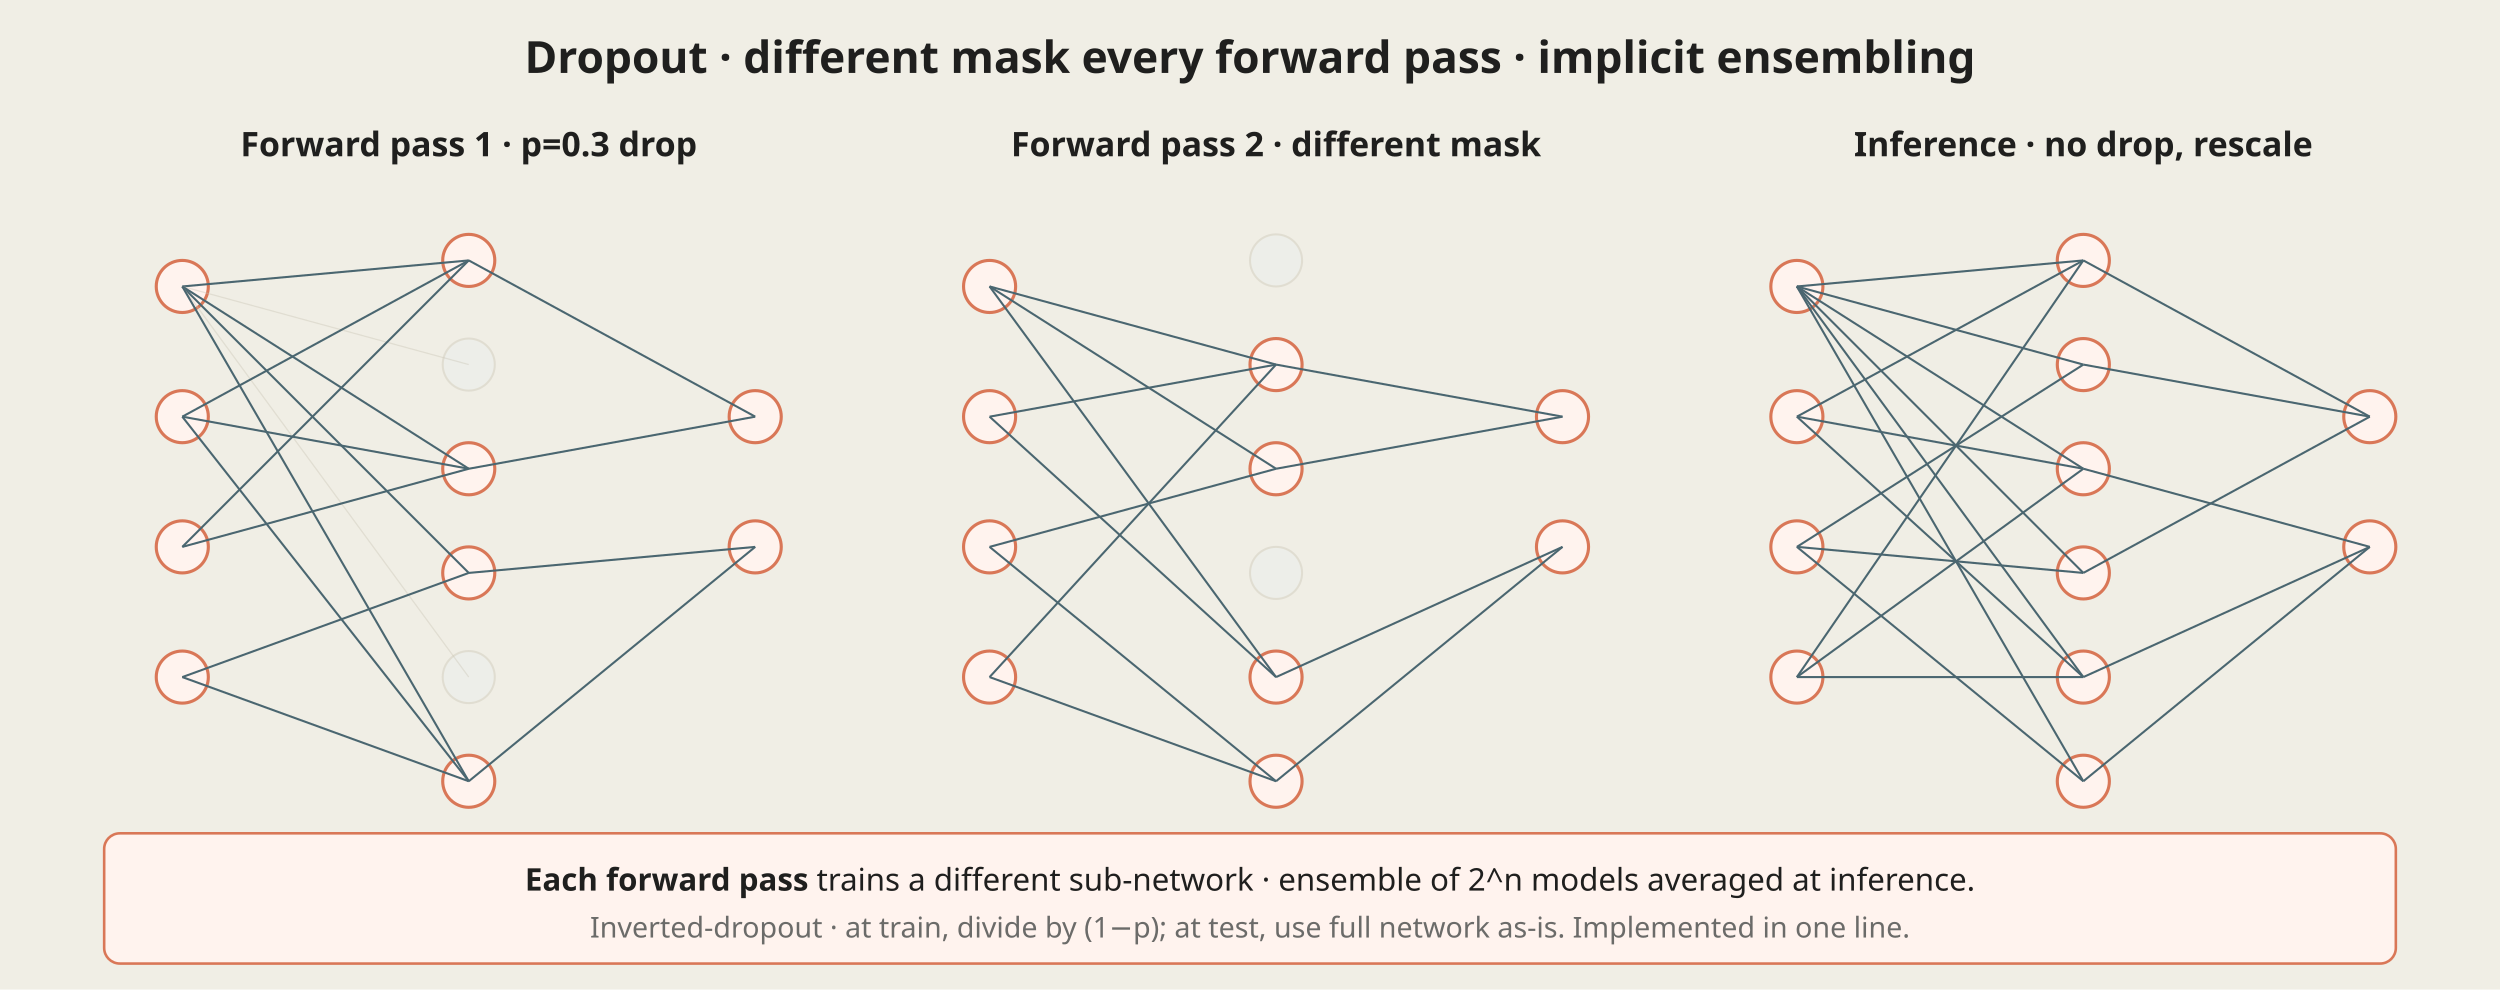
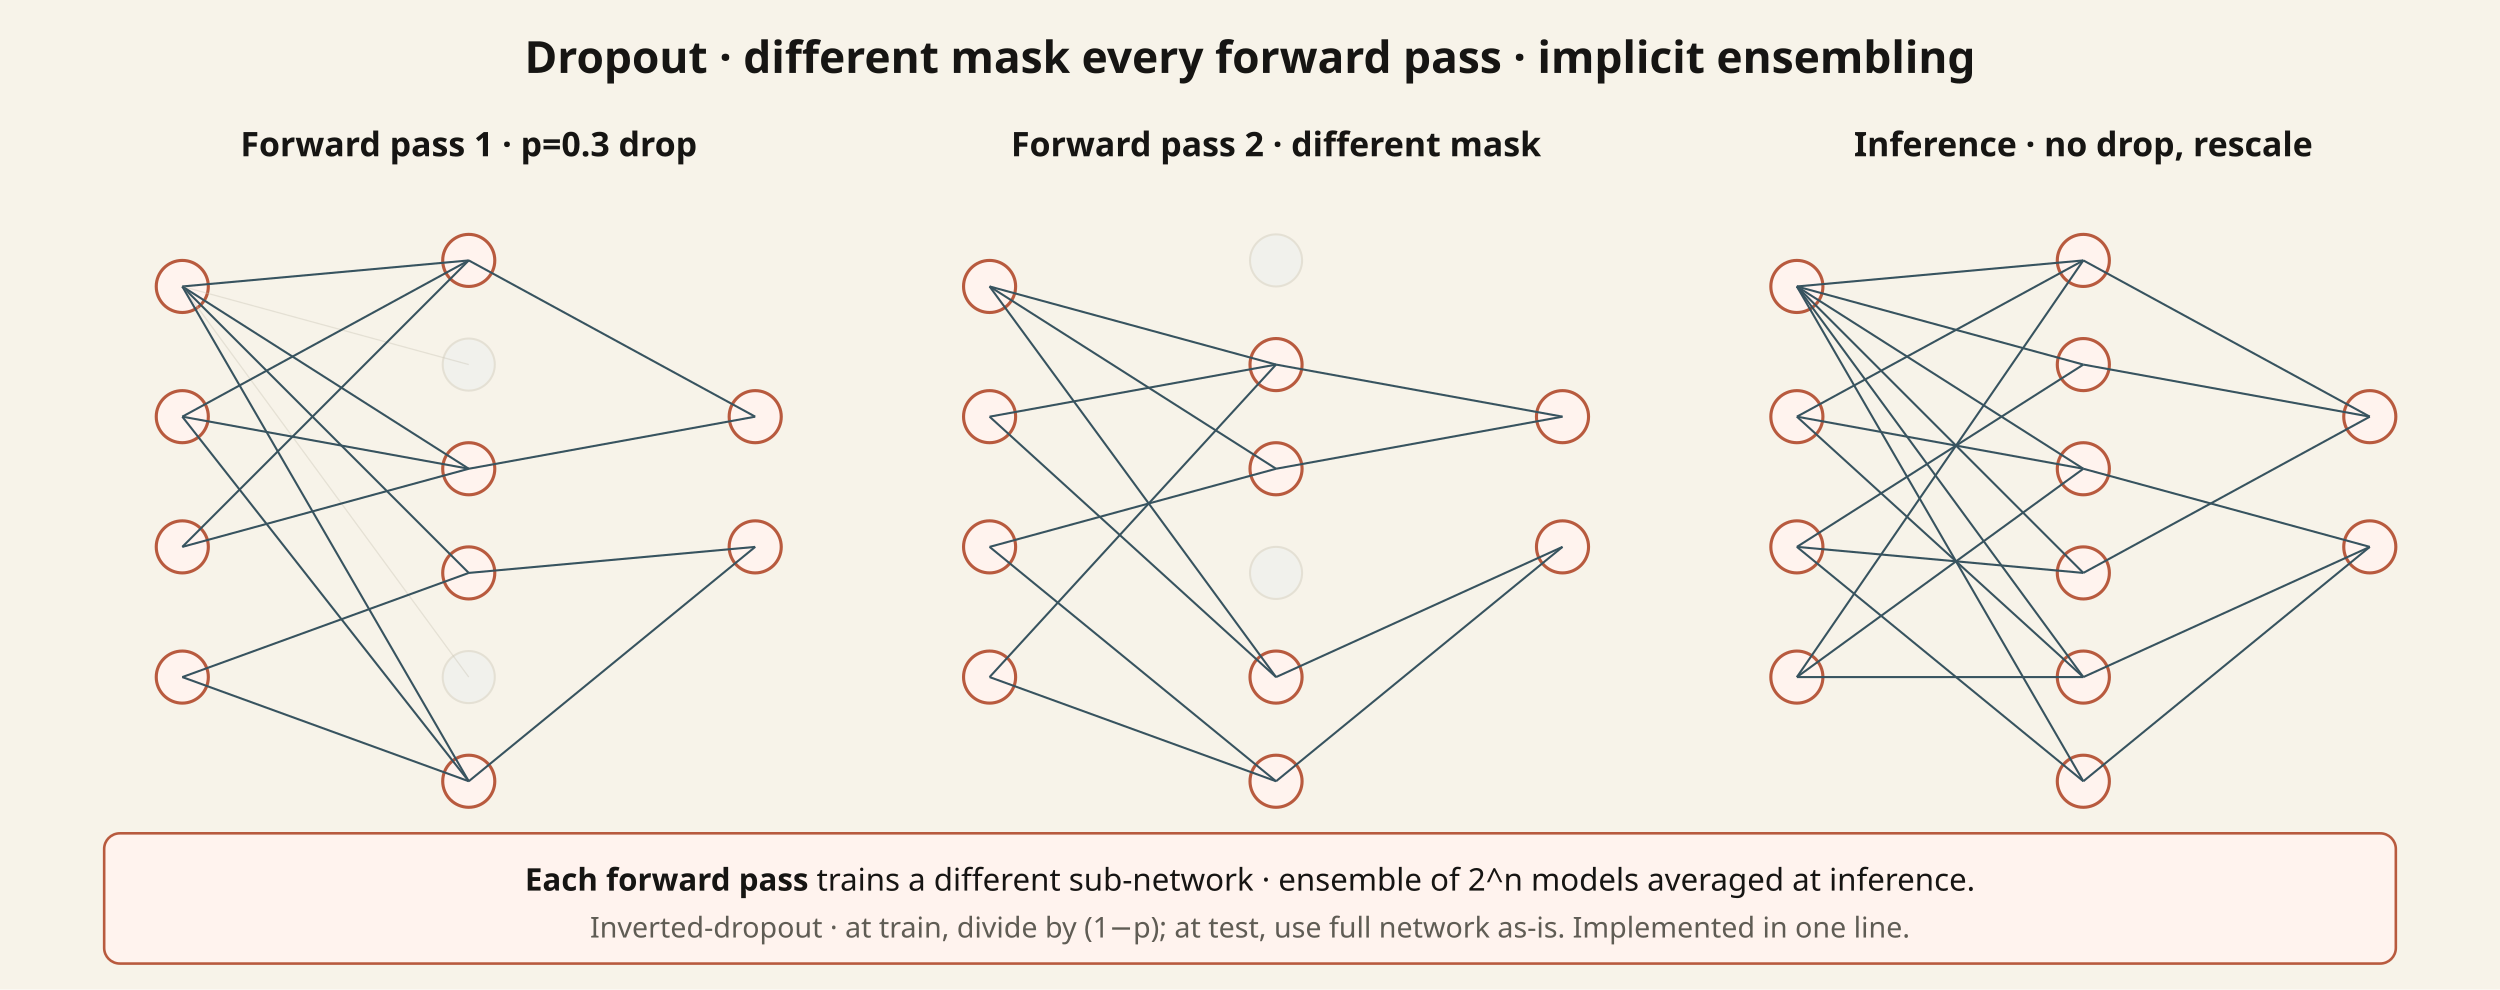
<svg xmlns="http://www.w3.org/2000/svg" viewBox="0 0 960 380" font-family="Work Sans, system-ui, sans-serif">
  <style>
-     .bg { fill: #F0EEE5; }
-     .title { font-size: 17px; font-weight: 600; fill: #1F1F1E; }
-     .head { font-size: 13px; font-weight: 600; fill: #1F1F1E; }
-     .body { font-size: 12px; fill: #1F1F1E; }
-     .caption { font-size: 11px; fill: #6B6B69; }
-     .on { fill: #FFF3EE; stroke: #D97757; stroke-width: 1.2; rx: 4; }
+     .bg { fill: #F7F3E9; }
+     .title { font-size: 17px; font-weight: 600; fill: #161513; }
+     .head { font-size: 13px; font-weight: 600; fill: #161513; }
+     .body { font-size: 12px; fill: #161513; }
+     .caption { font-size: 11px; fill: #5F5C54; }
+     .on { fill: #FFF3EE; stroke: #B85A3E; stroke-width: 1.2; rx: 4; }
    .off { fill: #E8EDEF; stroke: #C9C4B5; stroke-width: 0.8; rx: 4; opacity: 0.4; }
-     .line { stroke: #4A6670; stroke-width: 0.8; }
+     .line { stroke: #37535F; stroke-width: 0.8; }
    .line-off { stroke: #C9C4B5; stroke-width: 0.5; opacity: 0.4; }
  </style>
  <rect class="bg" width="960" height="380" />
  <text x="480" y="28" class="title" text-anchor="middle">Dropout · different mask every forward pass · implicit ensembling</text>
  <g transform="translate(40, 60)">
    <text x="140" y="0" class="head" text-anchor="middle">Forward pass 1 · p=0.3 drop</text>
    <circle cx="30" cy="50" r="10" class="on" />
    <circle cx="30" cy="100" r="10" class="on" />
    <circle cx="30" cy="150" r="10" class="on" />
    <circle cx="30" cy="200" r="10" class="on" />
    <circle cx="140" cy="40" r="10" class="on" />
    <circle cx="140" cy="80" r="10" class="off" />
    <circle cx="140" cy="120" r="10" class="on" />
    <circle cx="140" cy="160" r="10" class="on" />
    <circle cx="140" cy="200" r="10" class="off" />
    <circle cx="140" cy="240" r="10" class="on" />
    <circle cx="250" cy="100" r="10" class="on" />
    <circle cx="250" cy="150" r="10" class="on" />
    <g>
      <line x1="30" y1="50" x2="140" y2="40" class="line" />
      <line x1="30" y1="50" x2="140" y2="80" class="line-off" />
      <line x1="30" y1="50" x2="140" y2="120" class="line" />
      <line x1="30" y1="50" x2="140" y2="160" class="line" />
      <line x1="30" y1="50" x2="140" y2="200" class="line-off" />
      <line x1="30" y1="50" x2="140" y2="240" class="line" />
      <line x1="30" y1="100" x2="140" y2="40" class="line" />
      <line x1="30" y1="100" x2="140" y2="120" class="line" />
      <line x1="30" y1="100" x2="140" y2="240" class="line" />
      <line x1="30" y1="150" x2="140" y2="40" class="line" />
      <line x1="30" y1="150" x2="140" y2="120" class="line" />
      <line x1="30" y1="200" x2="140" y2="160" class="line" />
      <line x1="30" y1="200" x2="140" y2="240" class="line" />
      <line x1="140" y1="40" x2="250" y2="100" class="line" />
      <line x1="140" y1="120" x2="250" y2="100" class="line" />
      <line x1="140" y1="160" x2="250" y2="150" class="line" />
      <line x1="140" y1="240" x2="250" y2="150" class="line" />
    </g>
  </g>
  <g transform="translate(350, 60)">
    <text x="140" y="0" class="head" text-anchor="middle">Forward pass 2 · different mask</text>
    <circle cx="30" cy="50" r="10" class="on" />
    <circle cx="30" cy="100" r="10" class="on" />
    <circle cx="30" cy="150" r="10" class="on" />
    <circle cx="30" cy="200" r="10" class="on" />
    <circle cx="140" cy="40" r="10" class="off" />
    <circle cx="140" cy="80" r="10" class="on" />
    <circle cx="140" cy="120" r="10" class="on" />
    <circle cx="140" cy="160" r="10" class="off" />
    <circle cx="140" cy="200" r="10" class="on" />
    <circle cx="140" cy="240" r="10" class="on" />
    <circle cx="250" cy="100" r="10" class="on" />
    <circle cx="250" cy="150" r="10" class="on" />
    <g>
      <line x1="30" y1="50" x2="140" y2="80" class="line" />
      <line x1="30" y1="50" x2="140" y2="120" class="line" />
      <line x1="30" y1="50" x2="140" y2="200" class="line" />
      <line x1="30" y1="100" x2="140" y2="80" class="line" />
      <line x1="30" y1="100" x2="140" y2="200" class="line" />
      <line x1="30" y1="150" x2="140" y2="120" class="line" />
      <line x1="30" y1="150" x2="140" y2="240" class="line" />
      <line x1="30" y1="200" x2="140" y2="80" class="line" />
      <line x1="30" y1="200" x2="140" y2="240" class="line" />
      <line x1="140" y1="80" x2="250" y2="100" class="line" />
      <line x1="140" y1="120" x2="250" y2="100" class="line" />
      <line x1="140" y1="200" x2="250" y2="150" class="line" />
      <line x1="140" y1="240" x2="250" y2="150" class="line" />
    </g>
  </g>
  <g transform="translate(660, 60)">
    <text x="140" y="0" class="head" text-anchor="middle">Inference · no drop, rescale</text>
    <circle cx="30" cy="50" r="10" class="on" />
    <circle cx="30" cy="100" r="10" class="on" />
    <circle cx="30" cy="150" r="10" class="on" />
    <circle cx="30" cy="200" r="10" class="on" />
    <circle cx="140" cy="40" r="10" class="on" />
    <circle cx="140" cy="80" r="10" class="on" />
    <circle cx="140" cy="120" r="10" class="on" />
    <circle cx="140" cy="160" r="10" class="on" />
    <circle cx="140" cy="200" r="10" class="on" />
    <circle cx="140" cy="240" r="10" class="on" />
    <circle cx="250" cy="100" r="10" class="on" />
    <circle cx="250" cy="150" r="10" class="on" />
    <g>
      <line x1="30" y1="50" x2="140" y2="40" class="line" />
      <line x1="30" y1="50" x2="140" y2="80" class="line" />
      <line x1="30" y1="50" x2="140" y2="120" class="line" />
      <line x1="30" y1="50" x2="140" y2="160" class="line" />
      <line x1="30" y1="50" x2="140" y2="200" class="line" />
      <line x1="30" y1="50" x2="140" y2="240" class="line" />
      <line x1="30" y1="100" x2="140" y2="40" class="line" />
      <line x1="30" y1="100" x2="140" y2="120" class="line" />
      <line x1="30" y1="100" x2="140" y2="200" class="line" />
      <line x1="30" y1="150" x2="140" y2="80" class="line" />
      <line x1="30" y1="150" x2="140" y2="160" class="line" />
      <line x1="30" y1="150" x2="140" y2="240" class="line" />
      <line x1="30" y1="200" x2="140" y2="40" class="line" />
      <line x1="30" y1="200" x2="140" y2="120" class="line" />
      <line x1="30" y1="200" x2="140" y2="200" class="line" />
      <line x1="140" y1="40" x2="250" y2="100" class="line" />
      <line x1="140" y1="80" x2="250" y2="100" class="line" />
      <line x1="140" y1="120" x2="250" y2="150" class="line" />
      <line x1="140" y1="160" x2="250" y2="100" class="line" />
      <line x1="140" y1="200" x2="250" y2="150" class="line" />
      <line x1="140" y1="240" x2="250" y2="150" class="line" />
    </g>
  </g>
-   <rect x="40" y="320" width="880" height="50" fill="#FFF3EE" stroke="#D97757" stroke-width="1" rx="6" />
+   <rect x="40" y="320" width="880" height="50" fill="#FFF3EE" stroke="#B85A3E" stroke-width="1" rx="6" />
  <text x="480" y="342" class="body" text-anchor="middle">
    <tspan font-weight="600">Each forward pass</tspan> trains a different sub-network · ensemble of 2^n models averaged at inference.</text>
  <text x="480" y="360" class="caption" text-anchor="middle">Inverted-dropout · at train, divide by (1−p); at test, use full network as-is. Implemented in one line.</text>
</svg>
